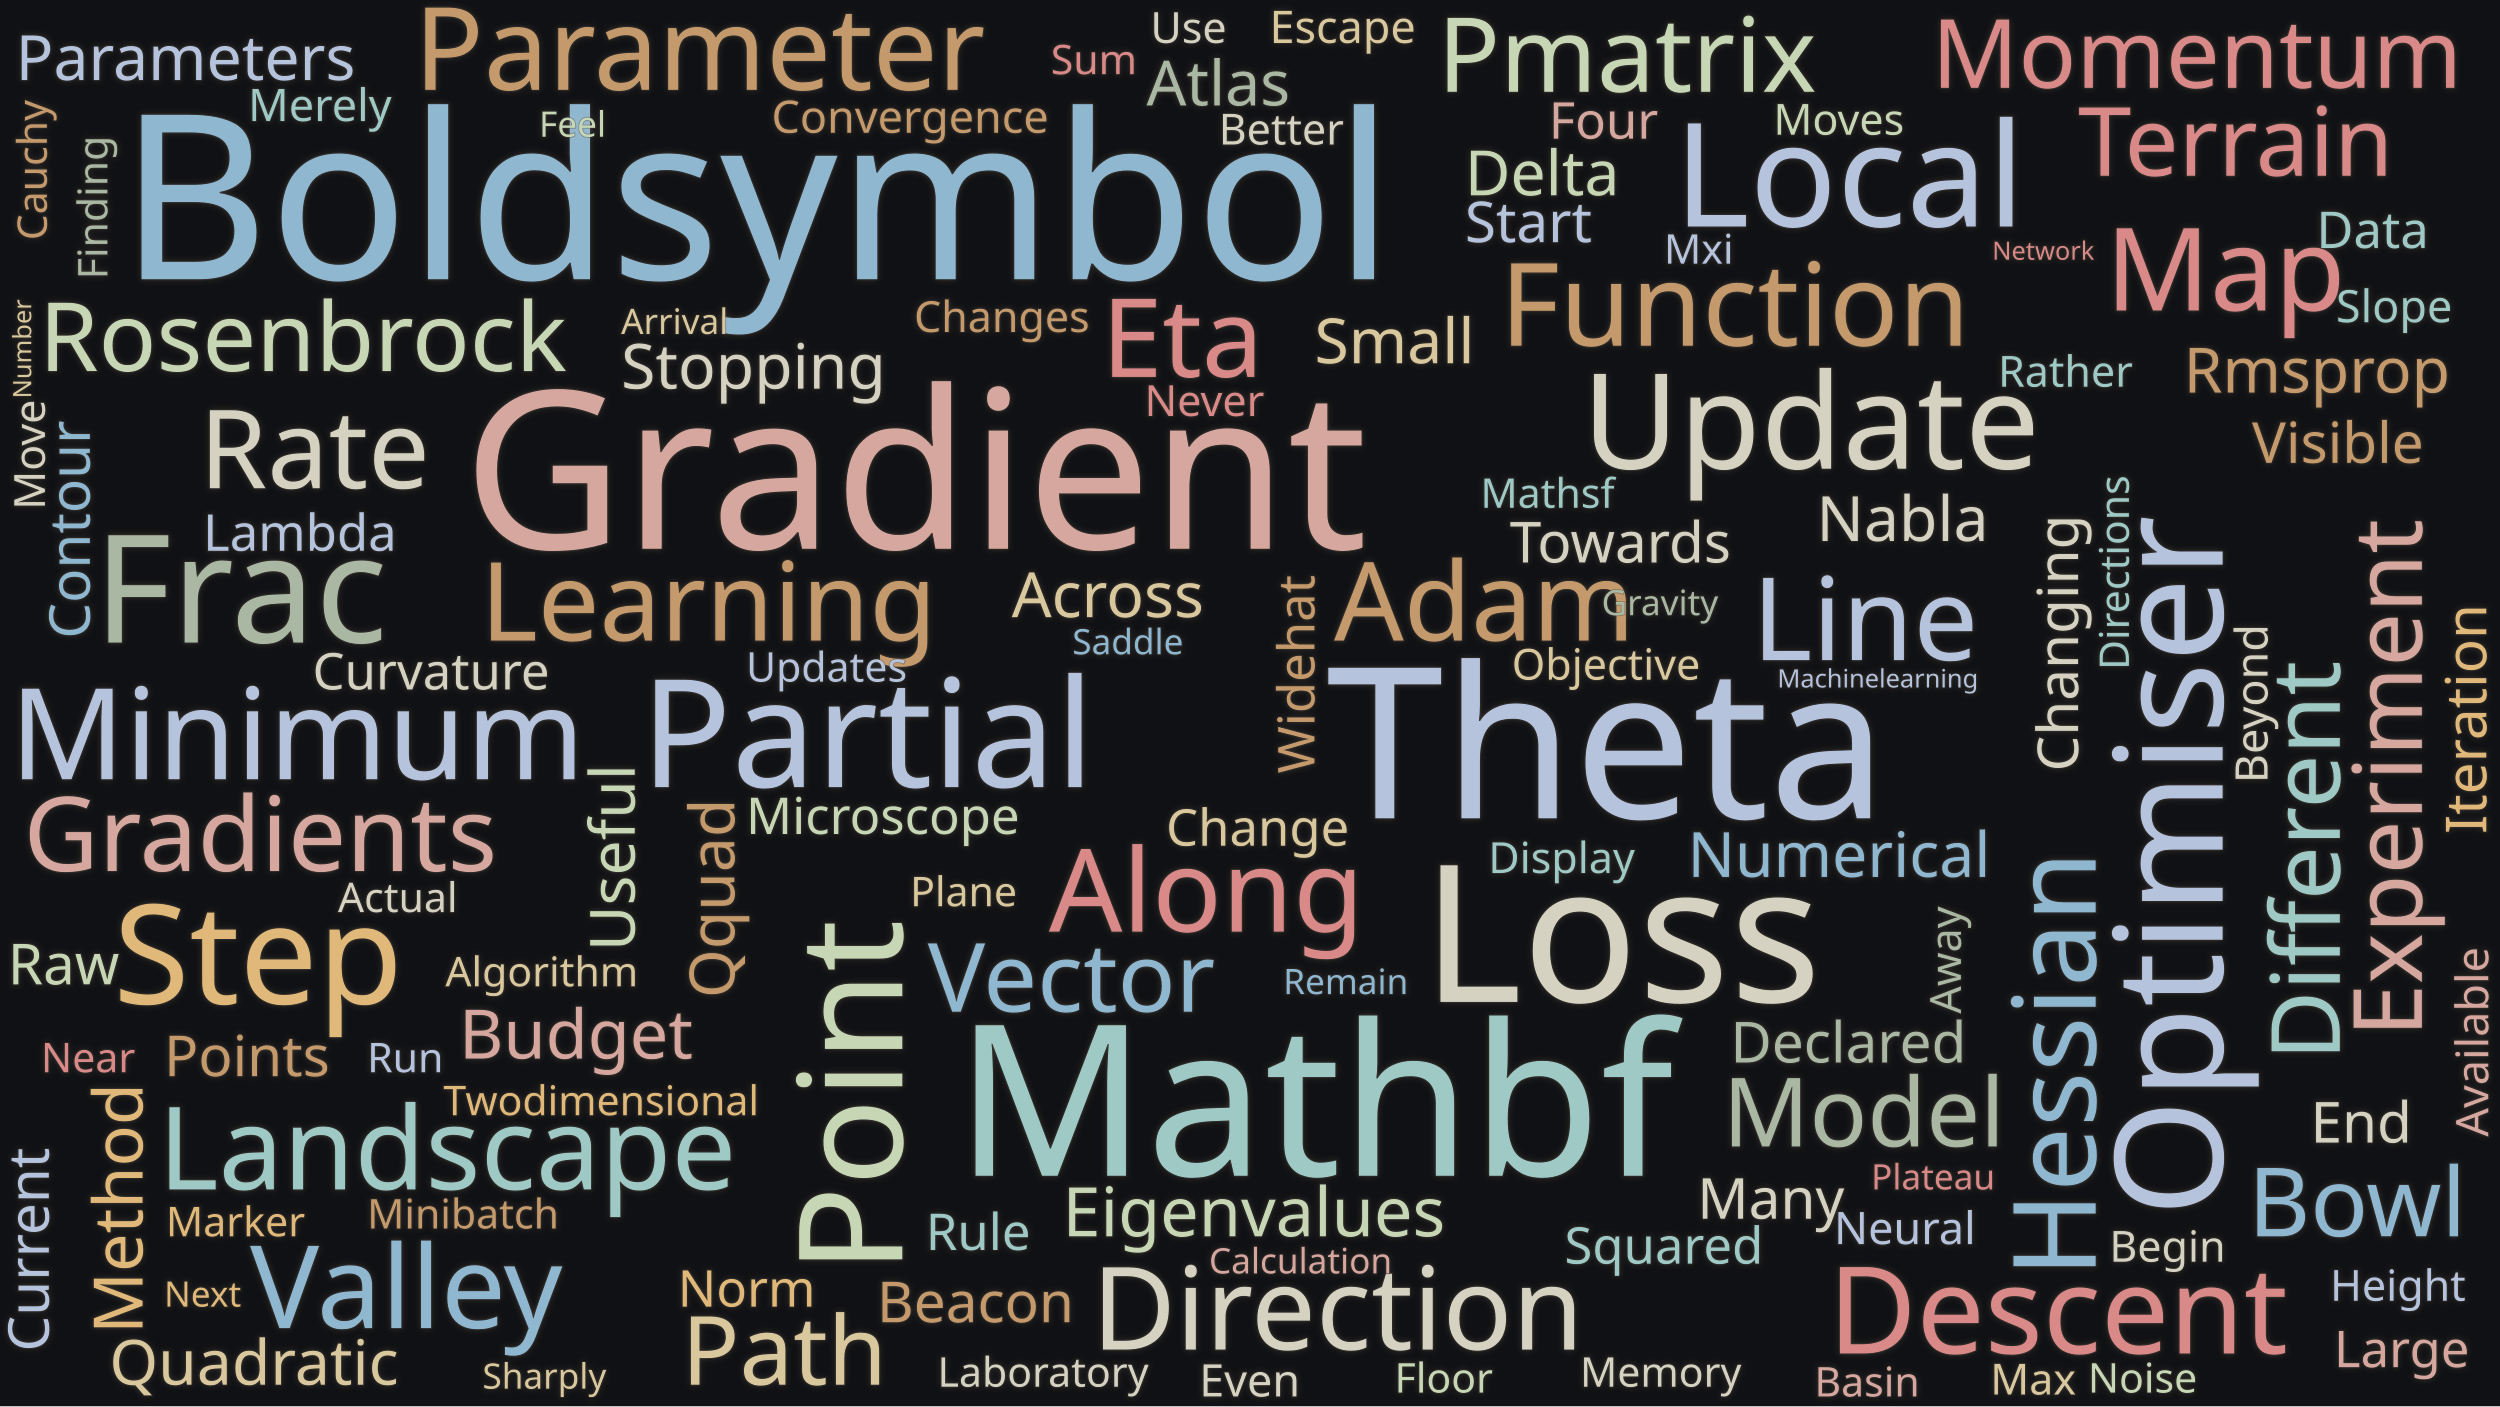
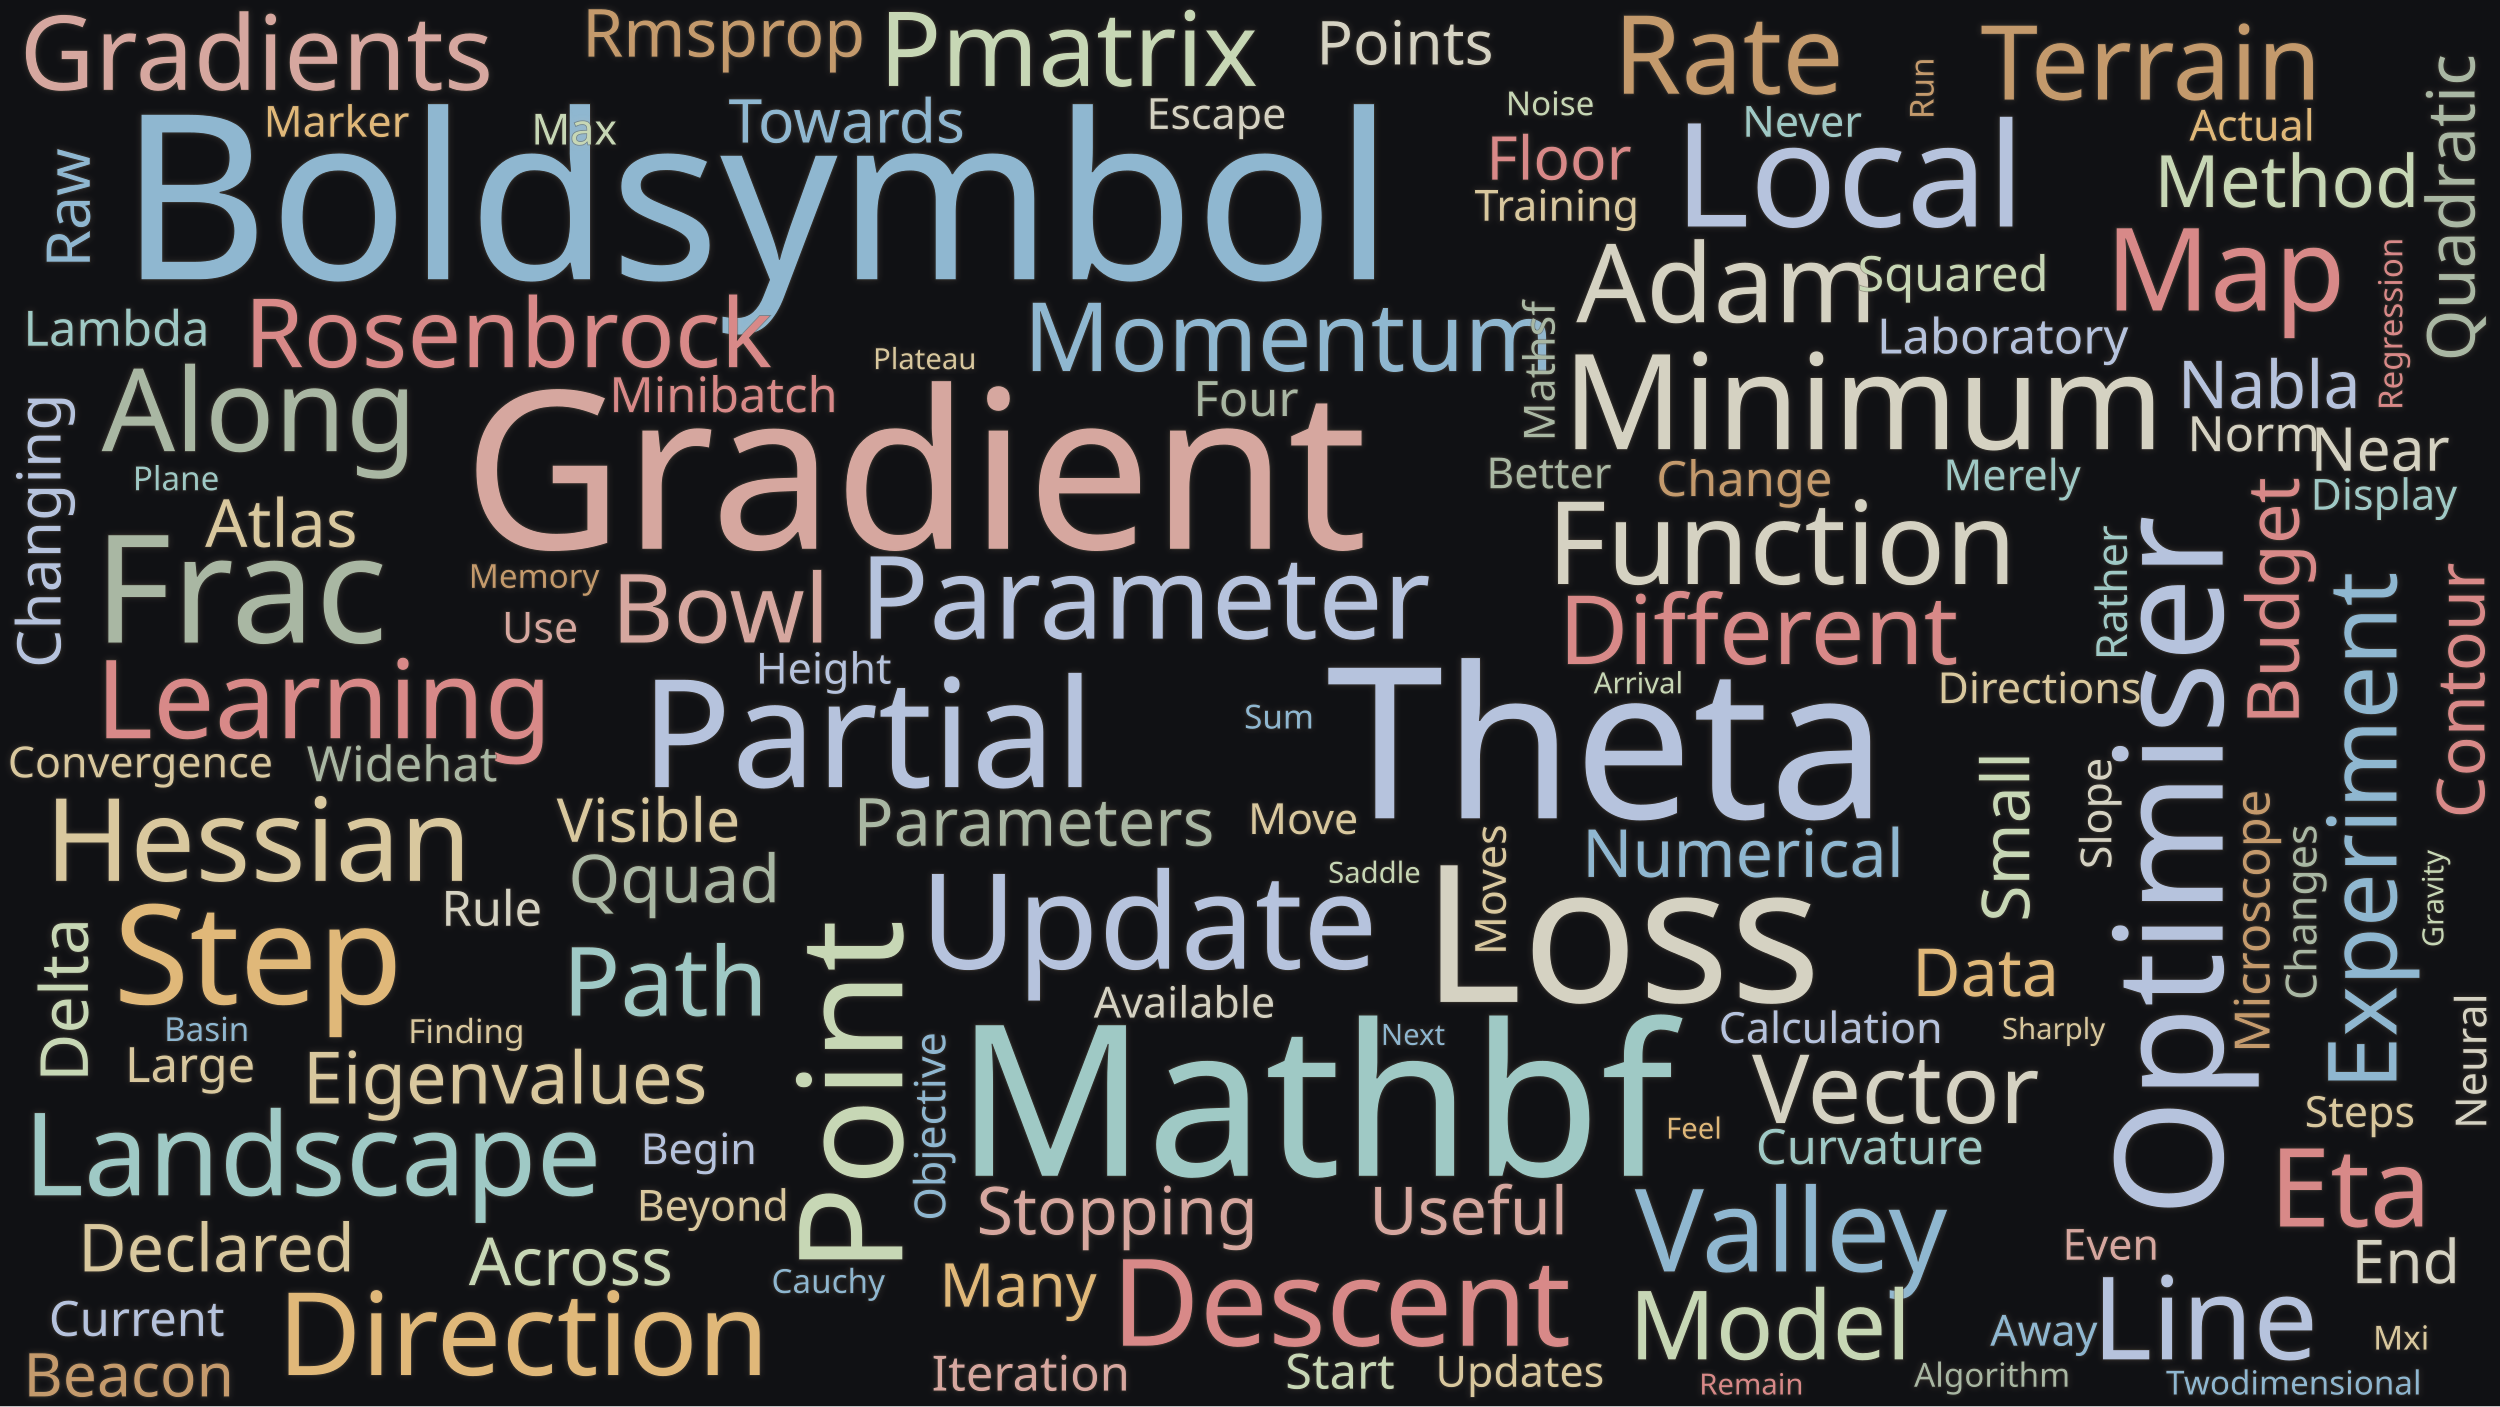
<svg xmlns="http://www.w3.org/2000/svg" role="img" aria-label="The Landscape of Error: An Interactive Atlas of Gradient Descent" width="1280" height="720">
  <defs>
    <filter id="wordGlow" x="-20%" y="-20%" width="140%" height="140%">
      <feDropShadow dx="0" dy="0" stdDeviation="1.6" flood-color="#d8c7a1" flood-opacity="0.18" />
    </filter>
  </defs>
  <style>text { filter: url(#wordGlow); paint-order: stroke fill; stroke: rgba(16,17,20,.34); stroke-width: .9px; }</style>
  <style>text{font-family:'Droid Sans Mono';font-weight:normal;font-style:normal;}</style>
  <rect width="100%" height="100%" style="fill:#101114" />
  <text transform="translate(61,143)" font-size="118" style="fill:#8fb7d0">Boldsymbol</text>
  <text transform="translate(237,281)" font-size="113" style="fill:#d6a79f">Gradient</text>
  <text transform="translate(679,419)" font-size="108" style="fill:#b6c3dd">Theta</text>
  <text transform="translate(489,602)" font-size="108" style="fill:#9fc9c5">Mathbf</text>
  <text transform="translate(728,513)" font-size="98" style="fill:#d5d2c2">Loss</text>
  <text transform="translate(1138,623) rotate(-90)" font-size="77" style="fill:#b6c3dd">Optimiser</text>
  <text transform="translate(328,403)" font-size="77" style="fill:#b6c3dd">Partial</text>
  <text transform="translate(48,329)" font-size="77" style="fill:#a9b7a3">Frac</text>
  <text transform="translate(857,116)" font-size="74" style="fill:#b6c3dd">Local</text>
  <text transform="translate(462,652) rotate(-90)" font-size="74" style="fill:#c7d7b5">Point</text>
  <text transform="translate(58,514)" font-size="71" style="fill:#e0b879">Step</text>
-   <text transform="translate(810,240)" font-size="68" style="fill:#d5d2c2">Update</text>
-   <text transform="translate(5,399)" font-size="65" style="fill:#b6c3dd">Minimum</text>
-   <text transform="translate(936,693)" font-size="62" style="fill:#d88988">Descent</text>
+   <text transform="translate(800,230)" font-size="68" style="fill:#d5d2c2">Minimum</text>
+   <text transform="translate(471,496)" font-size="68" style="fill:#b6c3dd">Update</text>
+   <text transform="translate(569,689)" font-size="62" style="fill:#d88988">Descent</text>
  <text transform="translate(1078,159)" font-size="59" style="fill:#d88988">Map</text>
-   <text transform="translate(559,691)" font-size="59" style="fill:#d5d2c2">Direction</text>
-   <text transform="translate(128,680)" font-size="59" style="fill:#8fb7d0">Valley</text>
-   <text transform="translate(897,338)" font-size="59" style="fill:#b6c3dd">Line</text>
-   <text transform="translate(81,609)" font-size="59" style="fill:#9fc9c5">Landscape</text>
-   <text transform="translate(768,177)" font-size="59" style="fill:#c49a6c">Function</text>
-   <text transform="translate(212,46)" font-size="59" style="fill:#c49a6c">Parameter</text>
-   <text transform="translate(1073,654) rotate(-90)" font-size="59" style="fill:#8fb7d0">Hessian</text>
-   <text transform="translate(537,477)" font-size="59" style="fill:#d88988">Along</text>
-   <text transform="translate(564,193)" font-size="56" style="fill:#d88988">Eta</text>
-   <text transform="translate(246,328)" font-size="56" style="fill:#c49a6c">Learning</text>
-   <text transform="translate(102,250)" font-size="56" style="fill:#d5d2c2">Rate</text>
-   <text transform="translate(683,328)" font-size="56" style="fill:#c49a6c">Adam</text>
-   <text transform="translate(736,47)" font-size="53" style="fill:#c7d7b5">Pmatrix</text>
-   <text transform="translate(12,446)" font-size="53" style="fill:#d6a79f">Gradients</text>
-   <text transform="translate(1064,90)" font-size="49" style="fill:#d88988">Terrain</text>
-   <text transform="translate(20,190)" font-size="49" style="fill:#c7d7b5">Rosenbrock</text>
-   <text transform="translate(882,587)" font-size="49" style="fill:#a9b7a3">Model</text>
-   <text transform="translate(475,518)" font-size="49" style="fill:#8fb7d0">Vector</text>
-   <text transform="translate(1240,531) rotate(-90)" font-size="49" style="fill:#d6a79f">Experiment</text>
-   <text transform="translate(1151,633)" font-size="49" style="fill:#8fb7d0">Bowl</text>
-   <text transform="translate(989,45)" font-size="49" style="fill:#d88988">Momentum</text>
-   <text transform="translate(1198,543) rotate(-90)" font-size="49" style="fill:#9fc9c5">Different</text>
-   <text transform="translate(349,709)" font-size="49" style="fill:#d9c89e">Path</text>
-   <text transform="translate(544,633)" font-size="35" style="fill:#c7d7b5">Eigenvalues</text>
-   <text transform="translate(73,683) rotate(-90)" font-size="35" style="fill:#e0b879">Method</text>
-   <text transform="translate(235,542)" font-size="35" style="fill:#d6a79f">Budget</text>
-   <text transform="translate(325,487) rotate(-90)" font-size="32" style="fill:#c7d7b5">Useful</text>
-   <text transform="translate(673,186)" font-size="32" style="fill:#d9c89e">Small</text>
-   <text transform="translate(587,54)" font-size="32" style="fill:#a9b7a3">Atlas</text>
-   <text transform="translate(8,41)" font-size="32" style="fill:#b6c3dd">Parameters</text>
-   <text transform="translate(930,277)" font-size="32" style="fill:#d5d2c2">Nabla</text>
-   <text transform="translate(318,199)" font-size="32" style="fill:#d5d2c2">Stopping</text>
-   <text transform="translate(56,709)" font-size="32" style="fill:#d9c89e">Quadratic</text>
-   <text transform="translate(376,511) rotate(-90)" font-size="32" style="fill:#c49a6c">Qquad</text>
-   <text transform="translate(750,100)" font-size="32" style="fill:#c7d7b5">Delta</text>
-   <text transform="translate(1118,201)" font-size="32" style="fill:#c49a6c">Rmsprop</text>
-   <text transform="translate(864,449)" font-size="32" style="fill:#8fb7d0">Numerical</text>
-   <text transform="translate(518,316)" font-size="32" style="fill:#d9c89e">Across</text>
-   <text transform="translate(869,624)" font-size="29" style="fill:#d5d2c2">Many</text>
-   <text transform="translate(886,544)" font-size="29" style="fill:#a9b7a3">Declared</text>
-   <text transform="translate(1183,585)" font-size="29" style="fill:#d5d2c2">End</text>
-   <text transform="translate(84,551)" font-size="29" style="fill:#c49a6c">Points</text>
-   <text transform="translate(773,288)" font-size="29" style="fill:#d5d2c2">Towards</text>
-   <text transform="translate(1153,237)" font-size="29" style="fill:#c49a6c">Visible</text>
-   <text transform="translate(449,677)" font-size="29" style="fill:#c49a6c">Beacon</text>
-   <text transform="translate(4,504)" font-size="29" style="fill:#c7d7b5">Raw</text>
-   <text transform="translate(1064,395) rotate(-90)" font-size="29" style="fill:#d5d2c2">Changing</text>
-   <text transform="translate(46,327) rotate(-90)" font-size="29" style="fill:#8fb7d0">Contour</text>
-   <text transform="translate(750,124)" font-size="29" style="fill:#b6c3dd">Start</text>
-   <text transform="translate(1273,427) rotate(-90)" font-size="29" style="fill:#e0b879">Iteration</text>
-   <text transform="translate(25,692) rotate(-90)" font-size="29" style="fill:#b6c3dd">Current</text>
-   <text transform="translate(382,427)" font-size="26" style="fill:#c7d7b5">Microscope</text>
-   <text transform="translate(1195,700)" font-size="26" style="fill:#d6a79f">Large</text>
-   <text transform="translate(160,353)" font-size="26" style="fill:#d5d2c2">Curvature</text>
-   <text transform="translate(104,282)" font-size="26" style="fill:#b6c3dd">Lambda</text>
-   <text transform="translate(793,71)" font-size="26" style="fill:#d6a79f">Four</text>
-   <text transform="translate(474,640)" font-size="26" style="fill:#9fc9c5">Rule</text>
-   <text transform="translate(1186,127)" font-size="26" style="fill:#9fc9c5">Data</text>
-   <text transform="translate(801,647)" font-size="26" style="fill:#9fc9c5">Squared</text>
-   <text transform="translate(673,396) rotate(-90)" font-size="26" style="fill:#c49a6c">Widehat</text>
-   <text transform="translate(597,433)" font-size="26" style="fill:#d9c89e">Change</text>
-   <text transform="translate(347,669)" font-size="26" style="fill:#e0b879">Norm</text>
-   <text transform="translate(1161,401) rotate(-90)" font-size="23" style="fill:#d5d2c2">Beyond</text>
-   <text transform="translate(614,715)" font-size="23" style="fill:#d5d2c2">Even</text>
-   <text transform="translate(127,62)" font-size="23" style="fill:#9fc9c5">Merely</text>
-   <text transform="translate(395,68)" font-size="23" style="fill:#c49a6c">Convergence</text>
-   <text transform="translate(650,22)" font-size="23" style="fill:#d9c89e">Escape</text>
-   <text transform="translate(1274,582) rotate(-90)" font-size="23" style="fill:#d6a79f">Available</text>
-   <text transform="translate(1196,165)" font-size="23" style="fill:#9fc9c5">Slope</text>
-   <text transform="translate(939,637)" font-size="23" style="fill:#b6c3dd">Neural</text>
-   <text transform="translate(774,348)" font-size="22" style="fill:#d9c89e">Objective</text>
-   <text transform="translate(624,74)" font-size="22" style="fill:#d5d2c2">Better</text>
-   <text transform="translate(1080,646)" font-size="22" style="fill:#d5d2c2">Begin</text>
-   <text transform="translate(23,261) rotate(-90)" font-size="22" style="fill:#d5d2c2">Move</text>
-   <text transform="translate(1004,519) rotate(-90)" font-size="22" style="fill:#a9b7a3">Away</text>
-   <text transform="translate(1193,666)" font-size="22" style="fill:#b6c3dd">Height</text>
-   <text transform="translate(762,447)" font-size="22" style="fill:#9fc9c5">Display</text>
-   <text transform="translate(908,69)" font-size="22" style="fill:#c7d7b5">Moves</text>
-   <text transform="translate(468,170)" font-size="22" style="fill:#c49a6c">Changes</text>
-   <text transform="translate(589,22)" font-size="22" style="fill:#d5d2c2">Use</text>
-   <text transform="translate(1019,714)" font-size="22" style="fill:#d9c89e">Max</text>
-   <text transform="translate(586,213)" font-size="22" style="fill:#d88988">Never</text>
-   <text transform="translate(1023,198)" font-size="22" style="fill:#9fc9c5">Rather</text>
-   <text transform="translate(480,710)" font-size="21" style="fill:#d5d2c2">Laboratory</text>
-   <text transform="translate(173,467)" font-size="21" style="fill:#d5d2c2">Actual</text>
-   <text transform="translate(382,349)" font-size="21" style="fill:#b6c3dd">Updates</text>
-   <text transform="translate(85,633)" font-size="21" style="fill:#e0b879">Marker</text>
-   <text transform="translate(21,549)" font-size="21" style="fill:#d88988">Near</text>
-   <text transform="translate(714,713)" font-size="21" style="fill:#c7d7b5">Floor</text>
-   <text transform="translate(758,260)" font-size="21" style="fill:#9fc9c5">Mathsf</text>
-   <text transform="translate(1090,343) rotate(-90)" font-size="21" style="fill:#9fc9c5">Directions</text>
-   <text transform="translate(228,505)" font-size="21" style="fill:#d9c89e">Algorithm</text>
-   <text transform="translate(227,571)" font-size="21" style="fill:#e0b879">Twodimensional</text>
-   <text transform="translate(55,143) rotate(-90)" font-size="21" style="fill:#a9b7a3">Finding</text>
-   <text transform="translate(466,464)" font-size="21" style="fill:#d9c89e">Plane</text>
-   <text transform="translate(809,710)" font-size="21" style="fill:#d5d2c2">Memory</text>
-   <text transform="translate(188,549)" font-size="21" style="fill:#b6c3dd">Run</text>
-   <text transform="translate(929,715)" font-size="21" style="fill:#d6a79f">Basin</text>
-   <text transform="translate(1069,713)" font-size="21" style="fill:#c7d7b5">Noise</text>
-   <text transform="translate(852,135)" font-size="21" style="fill:#b6c3dd">Mxi</text>
-   <text transform="translate(538,38)" font-size="21" style="fill:#d88988">Sum</text>
-   <text transform="translate(188,629)" font-size="21" style="fill:#c49a6c">Minibatch</text>
-   <text transform="translate(24,123) rotate(-90)" font-size="21" style="fill:#c49a6c">Cauchy</text>
-   <text transform="translate(657,509)" font-size="18" style="fill:#8fb7d0">Remain</text>
-   <text transform="translate(276,70)" font-size="18" style="fill:#c7d7b5">Feel</text>
-   <text transform="translate(247,711)" font-size="18" style="fill:#d9c89e">Sharply</text>
-   <text transform="translate(84,669)" font-size="18" style="fill:#e0b879">Next</text>
-   <text transform="translate(549,335)" font-size="18" style="fill:#8fb7d0">Saddle</text>
-   <text transform="translate(958,609)" font-size="18" style="fill:#d88988">Plateau</text>
-   <text transform="translate(619,652)" font-size="18" style="fill:#d6a79f">Calculation</text>
-   <text transform="translate(318,171)" font-size="18" style="fill:#d9c89e">Arrival</text>
-   <text transform="translate(820,315)" font-size="18" style="fill:#a9b7a3">Gravity</text>
-   <text transform="translate(910,352)" font-size="13" style="fill:#b6c3dd">Machinelearning</text>
-   <text transform="translate(1020,133)" font-size="13" style="fill:#d88988">Network</text>
-   <text transform="translate(16,204) rotate(-90)" font-size="13" style="fill:#d9c89e">Number</text>
+   <text transform="translate(142,704)" font-size="59" style="fill:#e0b879">Direction</text>
+   <text transform="translate(837,651)" font-size="59" style="fill:#8fb7d0">Valley</text>
+   <text transform="translate(1071,696)" font-size="59" style="fill:#b6c3dd">Line</text>
+   <text transform="translate(12,612)" font-size="59" style="fill:#9fc9c5">Landscape</text>
+   <text transform="translate(792,299)" font-size="59" style="fill:#d5d2c2">Function</text>
+   <text transform="translate(440,327)" font-size="59" style="fill:#b6c3dd">Parameter</text>
+   <text transform="translate(23,451)" font-size="59" style="fill:#d9c89e">Hessian</text>
+   <text transform="translate(52,231)" font-size="59" style="fill:#a9b7a3">Along</text>
+   <text transform="translate(1162,628)" font-size="56" style="fill:#d88988">Eta</text>
+   <text transform="translate(49,378)" font-size="56" style="fill:#d88988">Learning</text>
+   <text transform="translate(826,48)" font-size="56" style="fill:#c49a6c">Rate</text>
+   <text transform="translate(807,165)" font-size="56" style="fill:#d5d2c2">Adam</text>
+   <text transform="translate(1014,51)" font-size="53" style="fill:#c49a6c">Terrain</text>
+   <text transform="translate(450,44)" font-size="53" style="fill:#c7d7b5">Pmatrix</text>
+   <text transform="translate(10,46)" font-size="53" style="fill:#d6a79f">Gradients</text>
+   <text transform="translate(125,188)" font-size="49" style="fill:#d88988">Rosenbrock</text>
+   <text transform="translate(834,696)" font-size="49" style="fill:#c7d7b5">Model</text>
+   <text transform="translate(897,575)" font-size="49" style="fill:#d5d2c2">Vector</text>
+   <text transform="translate(1227,558) rotate(-90)" font-size="49" style="fill:#8fb7d0">Experiment</text>
+   <text transform="translate(313,329)" font-size="49" style="fill:#d6a79f">Bowl</text>
+   <text transform="translate(524,190)" font-size="49" style="fill:#8fb7d0">Momentum</text>
+   <text transform="translate(798,340)" font-size="49" style="fill:#d88988">Different</text>
+   <text transform="translate(288,520)" font-size="49" style="fill:#9fc9c5">Path</text>
+   <text transform="translate(155,565)" font-size="37" style="fill:#d9c89e">Eigenvalues</text>
+   <text transform="translate(1103,106)" font-size="37" style="fill:#c7d7b5">Method</text>
+   <text transform="translate(1177,371) rotate(-90)" font-size="37" style="fill:#d88988">Budget</text>
+   <text transform="translate(701,632)" font-size="34" style="fill:#d6a79f">Useful</text>
+   <text transform="translate(1039,472) rotate(-90)" font-size="34" style="fill:#c7d7b5">Small</text>
+   <text transform="translate(105,280)" font-size="34" style="fill:#d9c89e">Atlas</text>
+   <text transform="translate(437,433)" font-size="34" style="fill:#a9b7a3">Parameters</text>
+   <text transform="translate(40,651)" font-size="34" style="fill:#d9c89e">Declared</text>
+   <text transform="translate(1115,209)" font-size="34" style="fill:#b6c3dd">Nabla</text>
+   <text transform="translate(1272,419) rotate(-90)" font-size="34" style="fill:#d88988">Contour</text>
+   <text transform="translate(500,632)" font-size="34" style="fill:#d6a79f">Stopping</text>
+   <text transform="translate(1267,185) rotate(-90)" font-size="34" style="fill:#a9b7a3">Quadratic</text>
+   <text transform="translate(291,462)" font-size="34" style="fill:#a9b7a3">Qquad</text>
+   <text transform="translate(45,554) rotate(-90)" font-size="34" style="fill:#c7d7b5">Delta</text>
+   <text transform="translate(298,29)" font-size="34" style="fill:#c49a6c">Rmsprop</text>
+   <text transform="translate(810,449)" font-size="34" style="fill:#8fb7d0">Numerical</text>
+   <text transform="translate(240,658)" font-size="34" style="fill:#c7d7b5">Across</text>
+   <text transform="translate(979,510)" font-size="34" style="fill:#e0b879">Data</text>
+   <text transform="translate(481,669)" font-size="31" style="fill:#e0b879">Many</text>
+   <text transform="translate(1204,657)" font-size="31" style="fill:#d5d2c2">End</text>
+   <text transform="translate(674,33)" font-size="31" style="fill:#d5d2c2">Points</text>
+   <text transform="translate(373,73)" font-size="31" style="fill:#8fb7d0">Towards</text>
+   <text transform="translate(285,431)" font-size="31" style="fill:#d9c89e">Visible</text>
+   <text transform="translate(12,715)" font-size="31" style="fill:#c49a6c">Beacon</text>
+   <text transform="translate(761,92)" font-size="31" style="fill:#d88988">Floor</text>
+   <text transform="translate(1183,241)" font-size="31" style="fill:#d5d2c2">Near</text>
+   <text transform="translate(46,137) rotate(-90)" font-size="31" style="fill:#8fb7d0">Raw</text>
+   <text transform="translate(31,342) rotate(-90)" font-size="31" style="fill:#b6c3dd">Changing</text>
+   <text transform="translate(961,181)" font-size="25" style="fill:#b6c3dd">Laboratory</text>
+   <text transform="translate(658,711)" font-size="25" style="fill:#c7d7b5">Start</text>
+   <text transform="translate(477,712)" font-size="25" style="fill:#d6a79f">Iteration</text>
+   <text transform="translate(25,684)" font-size="25" style="fill:#b6c3dd">Current</text>
+   <text transform="translate(1162,539) rotate(-90)" font-size="25" style="fill:#c49a6c">Microscope</text>
+   <text transform="translate(64,554)" font-size="25" style="fill:#d9c89e">Large</text>
+   <text transform="translate(899,596)" font-size="25" style="fill:#9fc9c5">Curvature</text>
+   <text transform="translate(12,177)" font-size="25" style="fill:#9fc9c5">Lambda</text>
+   <text transform="translate(611,213)" font-size="25" style="fill:#a9b7a3">Four</text>
+   <text transform="translate(226,474)" font-size="25" style="fill:#d5d2c2">Rule</text>
+   <text transform="translate(312,211)" font-size="25" style="fill:#d88988">Minibatch</text>
+   <text transform="translate(951,149)" font-size="25" style="fill:#c7d7b5">Squared</text>
+   <text transform="translate(157,400)" font-size="25" style="fill:#a9b7a3">Widehat</text>
+   <text transform="translate(848,254)" font-size="25" style="fill:#c49a6c">Change</text>
+   <text transform="translate(1120,231)" font-size="25" style="fill:#d5d2c2">Norm</text>
+   <text transform="translate(326,625)" font-size="22" style="fill:#d9c89e">Beyond</text>
+   <text transform="translate(1056,645)" font-size="22" style="fill:#d6a79f">Even</text>
+   <text transform="translate(995,251)" font-size="22" style="fill:#9fc9c5">Merely</text>
+   <text transform="translate(880,534)" font-size="22" style="fill:#b6c3dd">Calculation</text>
+   <text transform="translate(4,398)" font-size="22" style="fill:#d9c89e">Convergence</text>
+   <text transform="translate(587,66)" font-size="22" style="fill:#d5d2c2">Escape</text>
+   <text transform="translate(560,521)" font-size="22" style="fill:#d5d2c2">Available</text>
+   <text transform="translate(1081,445) rotate(-90)" font-size="22" style="fill:#d5d2c2">Slope</text>
+   <text transform="translate(1273,578) rotate(-90)" font-size="22" style="fill:#d5d2c2">Neural</text>
+   <text transform="translate(484,625) rotate(-90)" font-size="22" style="fill:#8fb7d0">Objective</text>
+   <text transform="translate(761,250)" font-size="22" style="fill:#a9b7a3">Better</text>
+   <text transform="translate(755,113)" font-size="22" style="fill:#d9c89e">Training</text>
+   <text transform="translate(328,596)" font-size="22" style="fill:#b6c3dd">Begin</text>
+   <text transform="translate(639,427)" font-size="22" style="fill:#d9c89e">Move</text>
+   <text transform="translate(1180,577)" font-size="22" style="fill:#d9c89e">Steps</text>
+   <text transform="translate(1019,689)" font-size="22" style="fill:#8fb7d0">Away</text>
+   <text transform="translate(387,350)" font-size="22" style="fill:#b6c3dd">Height</text>
+   <text transform="translate(1183,261)" font-size="22" style="fill:#9fc9c5">Display</text>
+   <text transform="translate(771,489) rotate(-90)" font-size="22" style="fill:#d9c89e">Moves</text>
+   <text transform="translate(1186,512) rotate(-90)" font-size="22" style="fill:#a9b7a3">Changes</text>
+   <text transform="translate(257,329)" font-size="22" style="fill:#d6a79f">Use</text>
+   <text transform="translate(1121,72)" font-size="22" style="fill:#e0b879">Actual</text>
+   <text transform="translate(272,74)" font-size="22" style="fill:#c7d7b5">Max</text>
+   <text transform="translate(892,70)" font-size="22" style="fill:#9fc9c5">Never</text>
+   <text transform="translate(1089,338) rotate(-90)" font-size="22" style="fill:#9fc9c5">Rather</text>
+   <text transform="translate(735,710)" font-size="22" style="fill:#d9c89e">Updates</text>
+   <text transform="translate(135,70)" font-size="22" style="fill:#e0b879">Marker</text>
+   <text transform="translate(796,226) rotate(-90)" font-size="22" style="fill:#a9b7a3">Mathsf</text>
+   <text transform="translate(992,360)" font-size="22" style="fill:#d9c89e">Directions</text>
+   <text transform="translate(980,710)" font-size="17" style="fill:#a9b7a3">Algorithm</text>
+   <text transform="translate(1109,714)" font-size="17" style="fill:#8fb7d0">Twodimensional</text>
+   <text transform="translate(209,534)" font-size="17" style="fill:#d9c89e">Finding</text>
+   <text transform="translate(68,251)" font-size="17" style="fill:#9fc9c5">Plane</text>
+   <text transform="translate(1230,210) rotate(-90)" font-size="17" style="fill:#d88988">Regression</text>
+   <text transform="translate(240,301)" font-size="17" style="fill:#c49a6c">Memory</text>
+   <text transform="translate(990,61) rotate(-90)" font-size="17" style="fill:#c49a6c">Run</text>
+   <text transform="translate(84,533)" font-size="17" style="fill:#8fb7d0">Basin</text>
+   <text transform="translate(771,59)" font-size="17" style="fill:#c7d7b5">Noise</text>
+   <text transform="translate(1215,691)" font-size="17" style="fill:#d9c89e">Mxi</text>
+   <text transform="translate(637,373)" font-size="17" style="fill:#8fb7d0">Sum</text>
+   <text transform="translate(395,662)" font-size="17" style="fill:#8fb7d0">Cauchy</text>
+   <text transform="translate(870,714)" font-size="15" style="fill:#d88988">Remain</text>
+   <text transform="translate(853,583)" font-size="15" style="fill:#e0b879">Feel</text>
+   <text transform="translate(1025,532)" font-size="15" style="fill:#d9c89e">Sharply</text>
+   <text transform="translate(707,535)" font-size="15" style="fill:#8fb7d0">Next</text>
+   <text transform="translate(680,452)" font-size="15" style="fill:#c7d7b5">Saddle</text>
+   <text transform="translate(447,189)" font-size="15" style="fill:#d9c89e">Plateau</text>
+   <text transform="translate(816,355)" font-size="15" style="fill:#c7d7b5">Arrival</text>
+   <text transform="translate(1251,485) rotate(-90)" font-size="15" style="fill:#c7d7b5">Gravity</text>
</svg>
